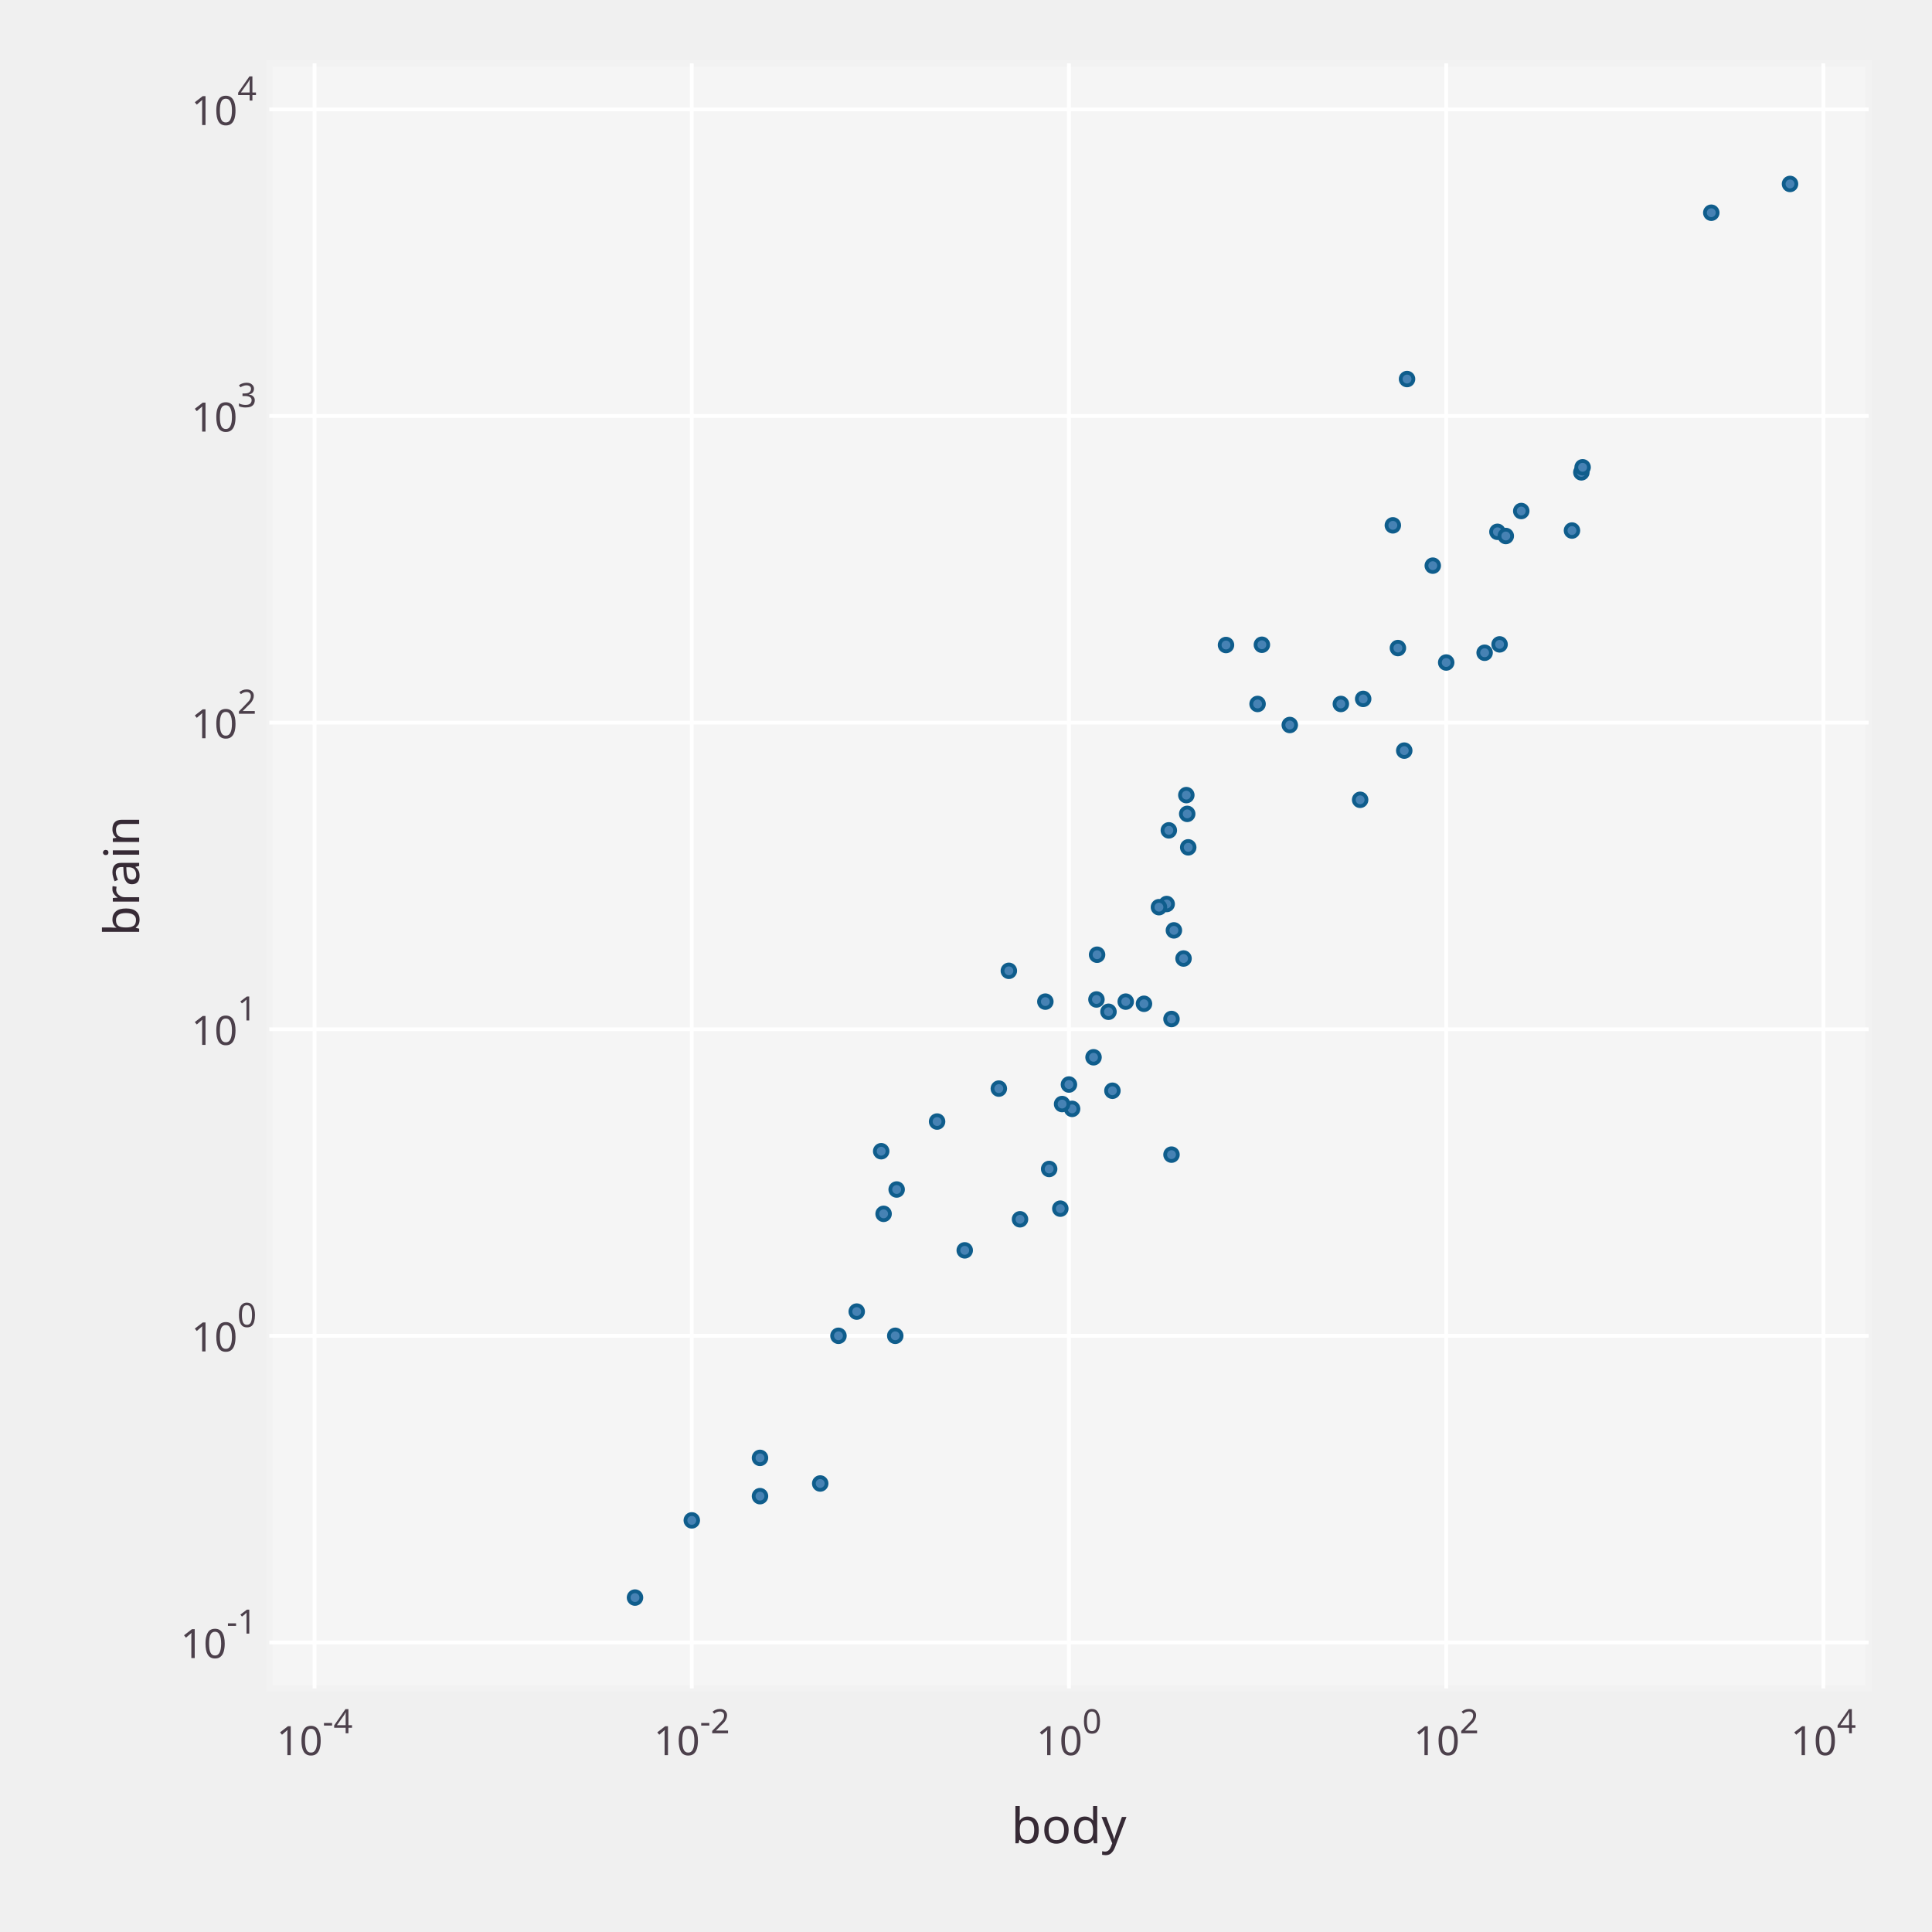
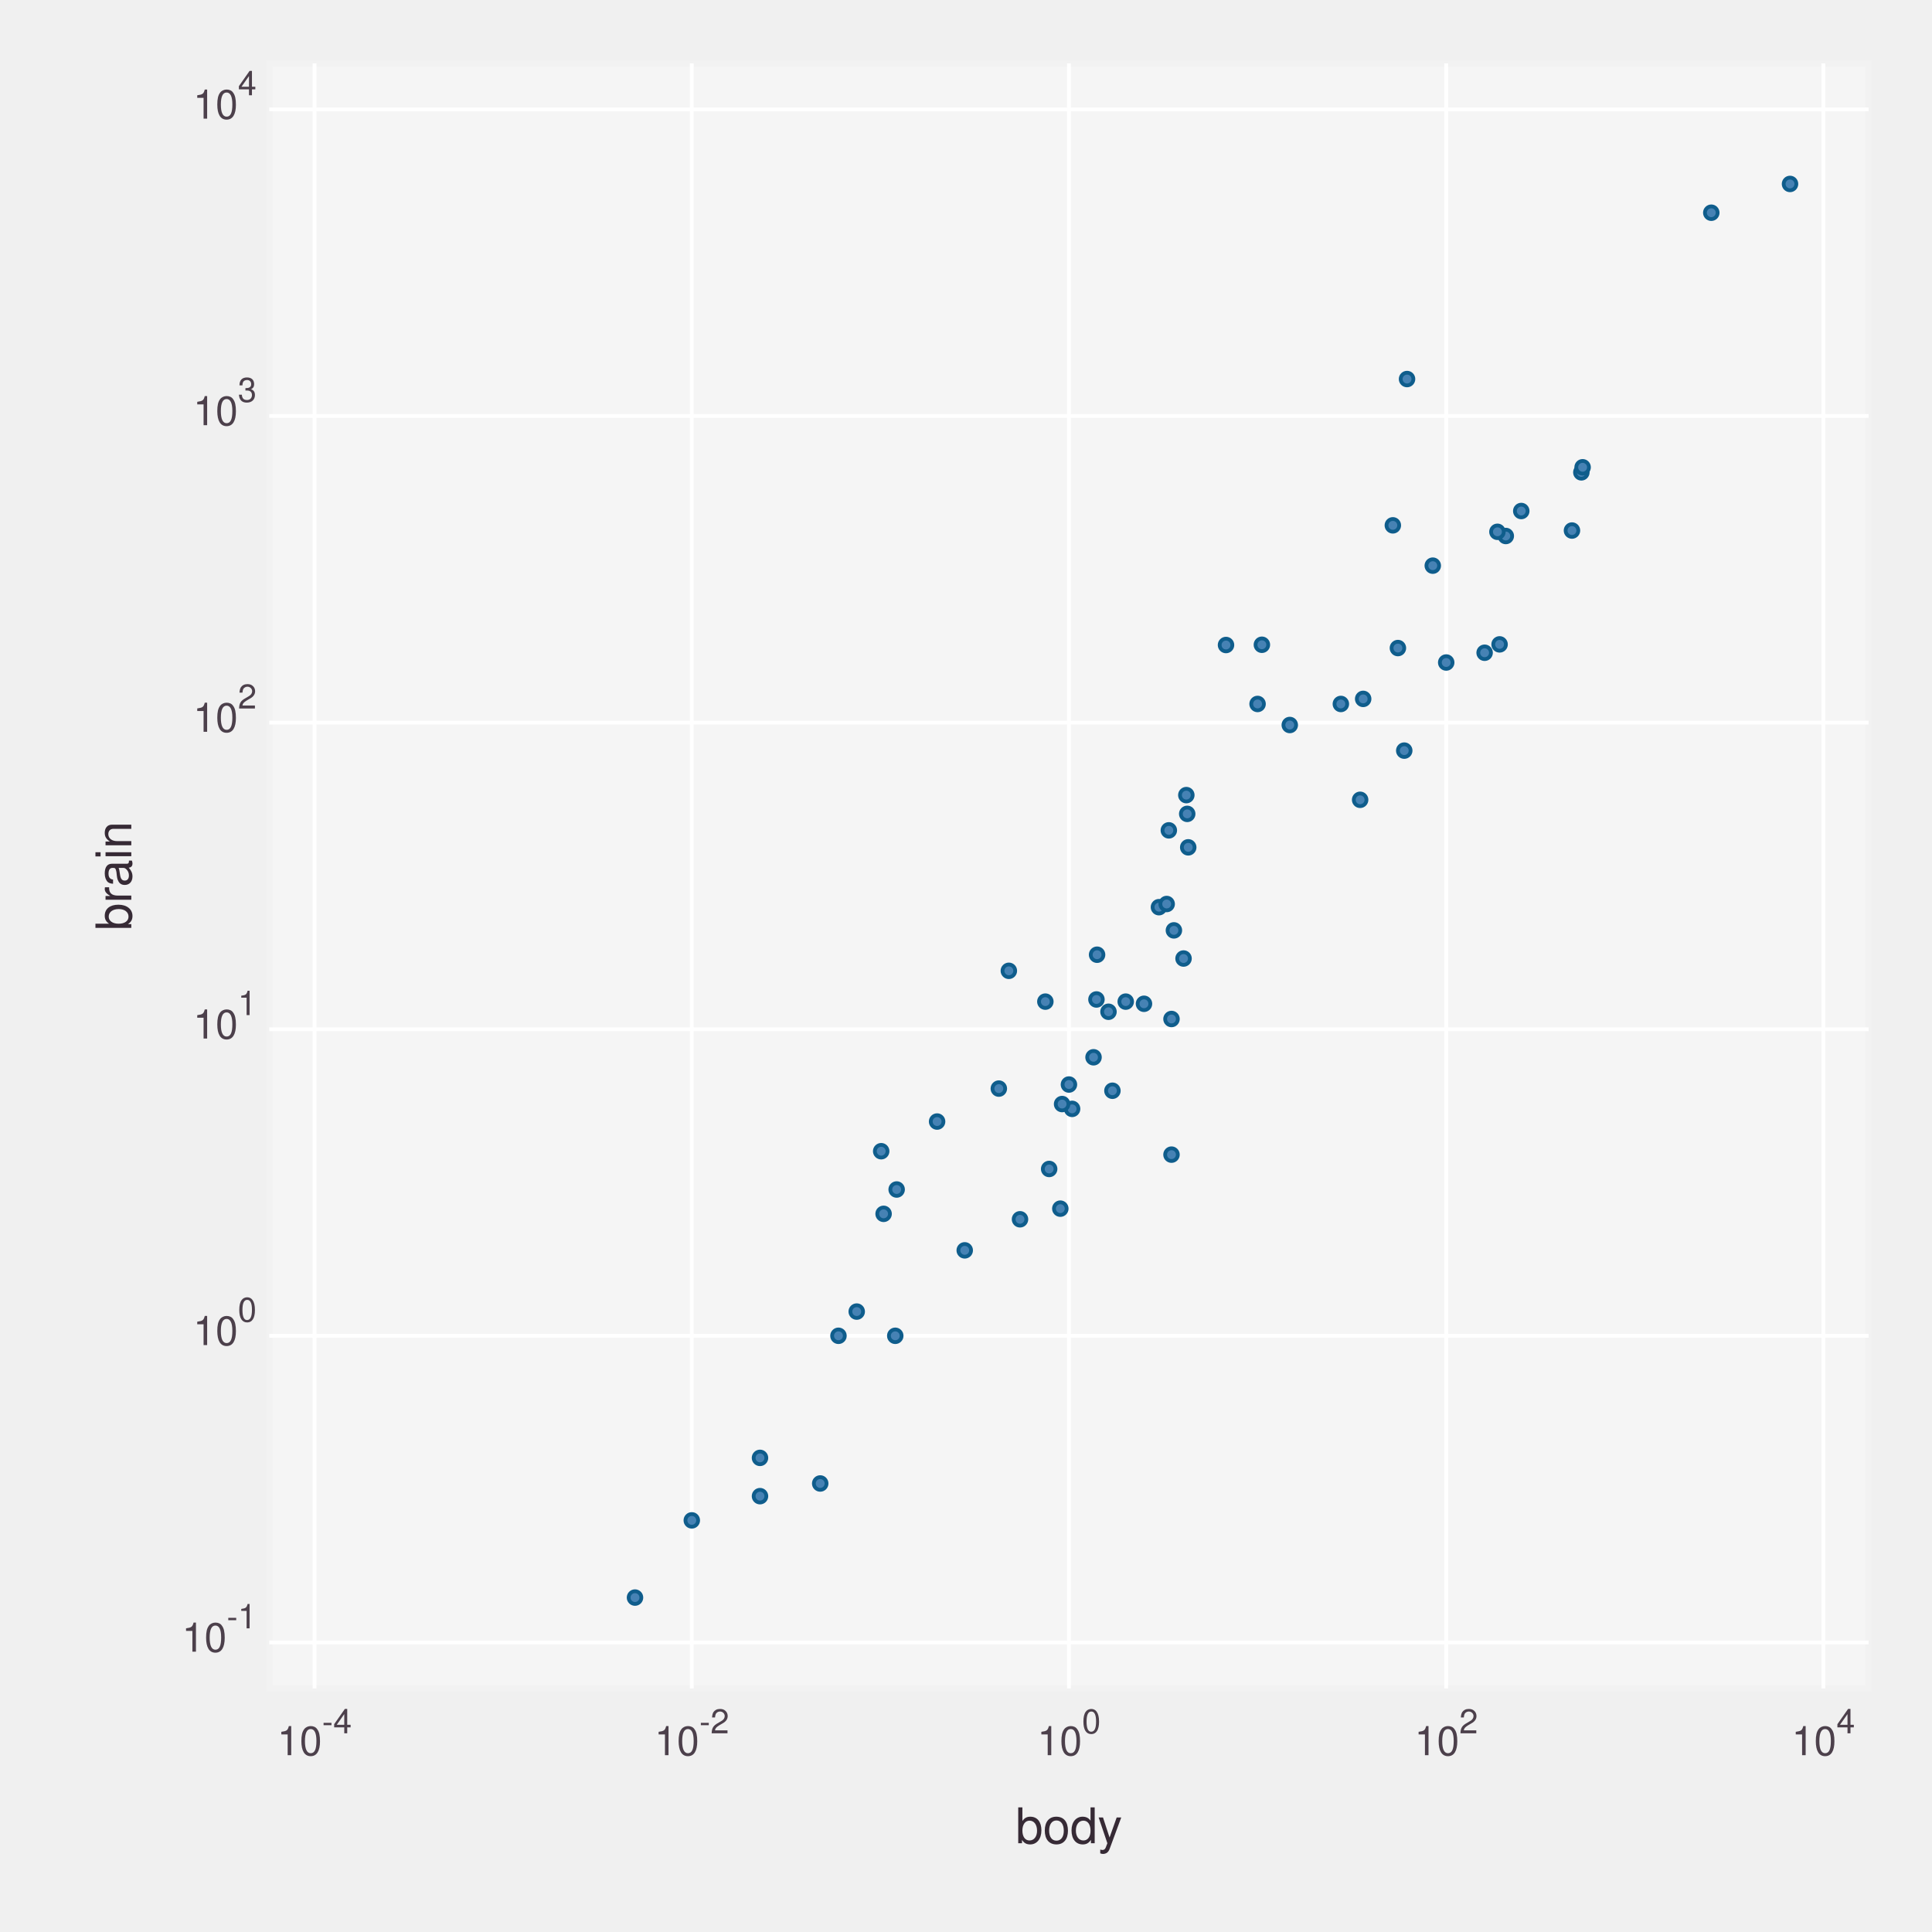
<svg xmlns="http://www.w3.org/2000/svg" version="1.1" width="152.4mm" height="152.4mm" viewBox="0 0 152.4 152.4" style="stroke:black;fill:black" stroke-width="0.5">
-   <g stroke="#F2F2F2" fill="#F5F5F5">
-     <path d="M 21.24 5 L 147.4 5 147.4 133.19 21.24 133.19 z" />
-     <g stroke="#FFFFFF" stroke-width="0.3">
-       <path d="M54.57,5 L 54.57 133.19" />
-       <path d="M143.83,5 L 143.83 133.19" />
-       <path d="M84.32,5 L 84.32 133.19" />
-       <path d="M114.08,5 L 114.08 133.19" />
-       <path d="M24.81,5 L 24.81 133.19" />
-     </g>
-     <g stroke="#FFFFFF" stroke-width="0.3">
-       <path d="M21.24,32.81 L 147.4 32.81" />
-       <path d="M21.24,129.56 L 147.4 129.56" />
-       <path d="M21.24,105.37 L 147.4 105.37" />
-       <path d="M21.24,8.63 L 147.4 8.63" />
-       <path d="M21.24,57 L 147.4 57" />
-       <path d="M21.24,81.19 L 147.4 81.19" />
+   <g>
+     <g stroke="none" fill="#4C404B" font-size="3.18" font-family="Source Sans Pro,PT Sans,Helvetica Neue,Helvetica,sans">
+       <text x="20.24" y="32.81" text-anchor="end" style="dominant-baseline:central">10<tspan baseline-shift="1.723" font-size="83.333%">3</tspan>
+       </text>
+       <text x="20.24" y="129.56" text-anchor="end" style="dominant-baseline:central">10<tspan baseline-shift="1.723" font-size="83.333%">-1</tspan>
+       </text>
+       <text x="20.24" y="105.37" text-anchor="end" style="dominant-baseline:central">10<tspan baseline-shift="1.723" font-size="83.333%">0</tspan>
+       </text>
+       <text x="20.24" y="8.63" text-anchor="end" style="dominant-baseline:central">10<tspan baseline-shift="1.723" font-size="83.333%">4</tspan>
+       </text>
+       <text x="20.24" y="57" text-anchor="end" style="dominant-baseline:central">10<tspan baseline-shift="1.723" font-size="83.333%">2</tspan>
+       </text>
+       <text x="20.24" y="81.19" text-anchor="end" style="dominant-baseline:central">10<tspan baseline-shift="1.723" font-size="83.333%">1</tspan>
+       </text>
+     </g>
+     <g stroke="none" fill="#362A35" font-size="3.88" font-family="Source Sans Pro,PT Sans,Helvetica Neue,Helvetica,sans">
+       <text x="9.47" y="69.09" text-anchor="middle" style="dominant-baseline:central" transform="rotate(-90, 9.47, 69.09)">brain</text>
+     </g>
+     <g stroke="none" fill="#362A35" font-size="3.88" font-family="Source Sans Pro,PT Sans,Helvetica Neue,Helvetica,sans">
+       <text x="84.32" y="145.4" text-anchor="middle">body</text>
+     </g>
+     <g stroke="none" fill="#4C404B" font-size="3.18" font-family="Source Sans Pro,PT Sans,Helvetica Neue,Helvetica,sans">
+       <text x="54.57" y="138.45" text-anchor="middle">10<tspan baseline-shift="1.723" font-size="83.333%">-2</tspan>
+       </text>
+       <text x="143.83" y="138.45" text-anchor="middle">10<tspan baseline-shift="1.723" font-size="83.333%">4</tspan>
+       </text>
+       <text x="84.32" y="138.45" text-anchor="middle">10<tspan baseline-shift="1.723" font-size="83.333%">0</tspan>
+       </text>
+       <text x="114.08" y="138.45" text-anchor="middle">10<tspan baseline-shift="1.723" font-size="83.333%">2</tspan>
+       </text>
+       <text x="24.81" y="138.45" text-anchor="middle">10<tspan baseline-shift="1.723" font-size="83.333%">-4</tspan>
+       </text>
+     </g>
+     <g stroke="#F2F2F2" fill="#F5F5F5">
+       <path d="M 21.24 5 L 147.4 5 147.4 133.19 21.24 133.19 z" />
+       <g stroke="#FFFFFF" stroke-width="0.3">
+         <path d="M21.24,32.81 L 147.4 32.81" />
+         <path d="M21.24,129.56 L 147.4 129.56" />
+         <path d="M21.24,105.37 L 147.4 105.37" />
+         <path d="M21.24,8.63 L 147.4 8.63" />
+         <path d="M21.24,57 L 147.4 57" />
+         <path d="M21.24,81.19 L 147.4 81.19" />
+       </g>
+       <g stroke="#FFFFFF" stroke-width="0.3">
+         <path d="M54.57,5 L 54.57 133.19" />
+         <path d="M143.83,5 L 143.83 133.19" />
+         <path d="M84.32,5 L 84.32 133.19" />
+         <path d="M114.08,5 L 114.08 133.19" />
+         <path d="M24.81,5 L 24.81 133.19" />
+       </g>
+     </g>
+     <g stroke-width="0.3">
+       <g fill="#4682B4" stroke="#0F5D8C" class="color_group_RGB(0.27450980392156865,0.5098039215686274,0.7058823529411765)">
+         <g id="id844" class="geometry">
+           <circle cx="69.7" cy="95.75" r="0.5" />
+         </g>
+         <g id="id840" class="geometry">
+           <circle cx="83.64" cy="95.34" r="0.5" />
+         </g>
+         <g id="id836" class="geometry">
+           <circle cx="91.42" cy="71.56" r="0.5" />
+         </g>
+         <g id="id832" class="geometry">
+           <circle cx="64.7" cy="117.02" r="0.5" />
+         </g>
+         <g id="id828" class="geometry">
+           <circle cx="67.58" cy="103.46" r="0.5" />
+         </g>
+         <g id="id824" class="geometry">
+           <circle cx="93.73" cy="66.84" r="0.5" />
+         </g>
+         <g id="id820" class="geometry">
+           <circle cx="110.77" cy="59.21" r="0.5" />
+         </g>
+         <g id="id816" class="geometry">
+           <circle cx="99.54" cy="50.86" r="0.5" />
+         </g>
+         <g id="id812" class="geometry">
+           <circle cx="114.08" cy="52.26" r="0.5" />
+         </g>
+         <g id="id808" class="geometry">
+           <circle cx="90.24" cy="79.18" r="0.5" />
+         </g>
+         <g id="id804" class="geometry">
+           <circle cx="86.49" cy="78.84" r="0.5" />
+         </g>
+         <g id="id800" class="geometry">
+           <circle cx="59.95" cy="115" r="0.5" />
+         </g>
+         <g id="id796" class="geometry">
+           <circle cx="93.36" cy="75.61" r="0.5" />
+         </g>
+         <g id="id792" class="geometry">
+           <circle cx="96.71" cy="50.88" r="0.5" />
+         </g>
+         <g id="id788" class="geometry">
+           <circle cx="141.2" cy="14.51" r="0.5" />
+         </g>
+         <g id="id784" class="geometry">
+           <circle cx="82.46" cy="79.01" r="0.5" />
+         </g>
+         <g id="id780" class="geometry">
+           <circle cx="118.78" cy="42.28" r="0.5" />
+         </g>
+         <g id="id776" class="geometry">
+           <circle cx="86.54" cy="75.31" r="0.5" />
+         </g>
+         <g id="id772" class="geometry">
+           <circle cx="92.03" cy="71.31" r="0.5" />
+         </g>
+         <g id="id768" class="geometry">
+           <circle cx="82.76" cy="92.21" r="0.5" />
+         </g>
+         <g id="id764" class="geometry">
+           <circle cx="118.12" cy="41.95" r="0.5" />
+         </g>
+         <g id="id760" class="geometry">
+           <circle cx="134.99" cy="16.78" r="0.5" />
+         </g>
+         <g id="id756" class="geometry">
+           <circle cx="88.8" cy="79.01" r="0.5" />
+         </g>
+         <g id="id752" class="geometry">
+           <circle cx="66.14" cy="105.37" r="0.5" />
+         </g>
+         <g id="id748" class="geometry">
+           <circle cx="84.32" cy="85.55" r="0.5" />
+         </g>
+         <g id="id744" class="geometry">
+           <circle cx="69.51" cy="90.81" r="0.5" />
+         </g>
+         <g id="id740" class="geometry">
+           <circle cx="93.58" cy="62.72" r="0.5" />
+         </g>
+         <g id="id736" class="geometry">
+           <circle cx="101.74" cy="57.19" r="0.5" />
+         </g>
+         <g id="id732" class="geometry">
+           <circle cx="107.53" cy="55.13" r="0.5" />
+         </g>
+         <g id="id728" class="geometry">
+           <circle cx="86.26" cy="83.4" r="0.5" />
+         </g>
+         <g id="id724" class="geometry">
+           <circle cx="92.2" cy="65.5" r="0.5" />
+         </g>
+         <g id="id726" class="geometry">
+           <circle cx="79.58" cy="76.58" r="0.5" />
+         </g>
+         <g id="id730" class="geometry">
+           <circle cx="124" cy="41.85" r="0.5" />
+         </g>
+         <g id="id734" class="geometry">
+           <circle cx="105.77" cy="55.53" r="0.5" />
+         </g>
+         <g id="id738" class="geometry">
+           <circle cx="84.57" cy="87.47" r="0.5" />
+         </g>
+         <g id="id742" class="geometry">
+           <circle cx="78.79" cy="85.87" r="0.5" />
+         </g>
+         <g id="id746" class="geometry">
+           <circle cx="83.78" cy="87.09" r="0.5" />
+         </g>
+         <g id="id750" class="geometry">
+           <circle cx="50.09" cy="126.02" r="0.5" />
+         </g>
+         <g id="id754" class="geometry">
+           <circle cx="92.41" cy="80.38" r="0.5" />
+         </g>
+         <g id="id758" class="geometry">
+           <circle cx="87.75" cy="86.04" r="0.5" />
+         </g>
+         <g id="id762" class="geometry">
+           <circle cx="59.95" cy="118.02" r="0.5" />
+         </g>
+         <g id="id766" class="geometry">
+           <circle cx="124.74" cy="37.26" r="0.5" />
+         </g>
+         <g id="id770" class="geometry">
+           <circle cx="99.2" cy="55.53" r="0.5" />
+         </g>
+         <g id="id774" class="geometry">
+           <circle cx="73.92" cy="88.47" r="0.5" />
+         </g>
+         <g id="id778" class="geometry">
+           <circle cx="124.84" cy="36.86" r="0.5" />
+         </g>
+         <g id="id782" class="geometry">
+           <circle cx="113.02" cy="44.62" r="0.5" />
+         </g>
+         <g id="id786" class="geometry">
+           <circle cx="110.99" cy="29.9" r="0.5" />
+         </g>
+         <g id="id790" class="geometry">
+           <circle cx="92.41" cy="91.08" r="0.5" />
+         </g>
+         <g id="id794" class="geometry">
+           <circle cx="107.29" cy="63.09" r="0.5" />
+         </g>
+         <g id="id798" class="geometry">
+           <circle cx="70.62" cy="105.37" r="0.5" />
+         </g>
+         <g id="id802" class="geometry">
+           <circle cx="54.57" cy="119.93" r="0.5" />
+         </g>
+         <g id="id806" class="geometry">
+           <circle cx="120" cy="40.31" r="0.5" />
+         </g>
+         <g id="id810" class="geometry">
+           <circle cx="110.27" cy="51.12" r="0.5" />
+         </g>
+         <g id="id814" class="geometry">
+           <circle cx="109.87" cy="41.44" r="0.5" />
+         </g>
+         <g id="id818" class="geometry">
+           <circle cx="80.46" cy="96.18" r="0.5" />
+         </g>
+         <g id="id822" class="geometry">
+           <circle cx="92.6" cy="73.39" r="0.5" />
+         </g>
+         <g id="id826" class="geometry">
+           <circle cx="76.1" cy="98.63" r="0.5" />
+         </g>
+         <g id="id830" class="geometry">
+           <circle cx="70.73" cy="93.83" r="0.5" />
+         </g>
+         <g id="id834" class="geometry">
+           <circle cx="118.29" cy="50.83" r="0.5" />
+         </g>
+         <g id="id838" class="geometry">
+           <circle cx="117.11" cy="51.49" r="0.5" />
+         </g>
+         <g id="id842" class="geometry">
+           <circle cx="87.44" cy="79.81" r="0.5" />
+         </g>
+         <g id="id846" class="geometry">
+           <circle cx="93.65" cy="64.2" r="0.5" />
+         </g>
+       </g>
+     </g>
+     <g stroke="none" visibility="hidden" font-size="3.18" font-family="Source Sans Pro,PT Sans,Helvetica Neue,Helvetica,sans">
+       <g id="id845">
+         <text x="69.7" y="94.25" text-anchor="middle">10<tspan baseline-shift="1.723" font-size="83.333%">-0.983</tspan>, 10<tspan baseline-shift="1.723" font-size="83.333%">0.39794</tspan>
+         </text>
+       </g>
+       <g id="id841">
+         <text x="83.64" y="93.84" text-anchor="middle">10<tspan baseline-shift="1.723" font-size="83.333%">-0.0458</tspan>, 10<tspan baseline-shift="1.723" font-size="83.333%">0.414973</tspan>
+         </text>
+       </g>
+       <g id="id837">
+         <text x="91.42" y="70.06" text-anchor="middle">10<tspan baseline-shift="1.723" font-size="83.333%">0.477121</tspan>, 10<tspan baseline-shift="1.723" font-size="83.333%">1.39794</tspan>
+         </text>
+       </g>
+       <g id="id833">
+         <text x="64.7" y="115.52" text-anchor="middle">10<tspan baseline-shift="1.723" font-size="83.333%">-1.3188</tspan>, 10<tspan baseline-shift="1.723" font-size="83.333%">-0.4815</tspan>
+         </text>
+       </g>
+       <g id="id829">
+         <text x="67.58" y="101.96" text-anchor="middle">10<tspan baseline-shift="1.723" font-size="83.333%">-1.1249</tspan>, 10<tspan baseline-shift="1.723" font-size="83.333%">0.0792</tspan>
+         </text>
+       </g>
+       <g id="id825">
+         <text x="93.73" y="65.34" text-anchor="middle">10<tspan baseline-shift="1.723" font-size="83.333%">0.632255</tspan>, 10<tspan baseline-shift="1.723" font-size="83.333%">1.593286</tspan>
+         </text>
+       </g>
+       <g id="id821">
+         <text x="110.77" y="57.71" text-anchor="middle">10<tspan baseline-shift="1.723" font-size="83.333%">1.778151</tspan>, 10<tspan baseline-shift="1.723" font-size="83.333%">1.908485</tspan>
+         </text>
+       </g>
+       <g id="id817">
+         <text x="99.54" y="49.36" text-anchor="middle">10<tspan baseline-shift="1.723" font-size="83.333%">1.023252</tspan>, 10<tspan baseline-shift="1.723" font-size="83.333%">2.254064</tspan>
+         </text>
+       </g>
+       <g id="id813">
+         <text x="114.08" y="50.76" text-anchor="middle">10<tspan baseline-shift="1.723" font-size="83.333%">2</tspan>, 10<tspan baseline-shift="1.723" font-size="83.333%">2.1959</tspan>
+         </text>
+       </g>
+       <g id="id809">
+         <text x="90.24" y="77.68" text-anchor="middle">10<tspan baseline-shift="1.723" font-size="83.333%">0.39794</tspan>, 10<tspan baseline-shift="1.723" font-size="83.333%">1.082785</tspan>
+         </text>
+       </g>
+       <g id="id805">
+         <text x="86.49" y="77.34" text-anchor="middle">10<tspan baseline-shift="1.723" font-size="83.333%">0.146128</tspan>, 10<tspan baseline-shift="1.723" font-size="83.333%">1.09691</tspan>
+         </text>
+       </g>
+       <g id="id801">
+         <text x="59.95" y="113.5" text-anchor="middle">10<tspan baseline-shift="1.723" font-size="83.333%">-1.6383</tspan>, 10<tspan baseline-shift="1.723" font-size="83.333%">-0.3979</tspan>
+         </text>
+       </g>
+       <g id="id797">
+         <text x="93.36" y="74.11" text-anchor="middle">10<tspan baseline-shift="1.723" font-size="83.333%">0.607455</tspan>, 10<tspan baseline-shift="1.723" font-size="83.333%">1.230449</tspan>
+         </text>
+       </g>
+       <g id="id793">
+         <text x="96.71" y="49.38" text-anchor="middle">10<tspan baseline-shift="1.723" font-size="83.333%">0.832509</tspan>, 10<tspan baseline-shift="1.723" font-size="83.333%">2.252853</tspan>
+         </text>
+       </g>
+       <g id="id789">
+         <text x="141.2" y="13.01" text-anchor="middle">10<tspan baseline-shift="1.723" font-size="83.333%">3.823083</tspan>, 10<tspan baseline-shift="1.723" font-size="83.333%">3.756788</tspan>
+         </text>
+       </g>
+       <g id="id785">
+         <text x="82.46" y="77.51" text-anchor="middle">10<tspan baseline-shift="1.723" font-size="83.333%">-0.1249</tspan>, 10<tspan baseline-shift="1.723" font-size="83.333%">1.089905</tspan>
+         </text>
+       </g>
+       <g id="id781">
+         <text x="118.78" y="40.78" text-anchor="middle">10<tspan baseline-shift="1.723" font-size="83.333%">2.31597</tspan>, 10<tspan baseline-shift="1.723" font-size="83.333%">2.608526</tspan>
+         </text>
+       </g>
+       <g id="id777">
+         <text x="86.54" y="73.81" text-anchor="middle">10<tspan baseline-shift="1.723" font-size="83.333%">0.149219</tspan>, 10<tspan baseline-shift="1.723" font-size="83.333%">1.243038</tspan>
+         </text>
+       </g>
+       <g id="id773">
+         <text x="92.03" y="69.81" text-anchor="middle">10<tspan baseline-shift="1.723" font-size="83.333%">0.518514</tspan>, 10<tspan baseline-shift="1.723" font-size="83.333%">1.40824</tspan>
+         </text>
+       </g>
+       <g id="id769">
+         <text x="82.76" y="90.71" text-anchor="middle">10<tspan baseline-shift="1.723" font-size="83.333%">-0.1051</tspan>, 10<tspan baseline-shift="1.723" font-size="83.333%">0.544068</tspan>
+         </text>
+       </g>
+       <g id="id765">
+         <text x="118.12" y="40.45" text-anchor="middle">10<tspan baseline-shift="1.723" font-size="83.333%">2.272074</tspan>, 10<tspan baseline-shift="1.723" font-size="83.333%">2.622214</tspan>
+         </text>
+       </g>
+       <g id="id761">
+         <text x="134.99" y="15.28" text-anchor="middle">10<tspan baseline-shift="1.723" font-size="83.333%">3.406029</tspan>, 10<tspan baseline-shift="1.723" font-size="83.333%">3.663041</tspan>
+         </text>
+       </g>
+       <g id="id757">
+         <text x="88.8" y="77.51" text-anchor="middle">10<tspan baseline-shift="1.723" font-size="83.333%">0.30103</tspan>, 10<tspan baseline-shift="1.723" font-size="83.333%">1.089905</tspan>
+         </text>
+       </g>
+       <g id="id753">
+         <text x="66.14" y="103.87" text-anchor="middle">10<tspan baseline-shift="1.723" font-size="83.333%">-1.2218</tspan>, 10<tspan baseline-shift="1.723" font-size="83.333%">0</tspan>
+         </text>
+       </g>
+       <g id="id749">
+         <text x="84.32" y="84.05" text-anchor="middle">10<tspan baseline-shift="1.723" font-size="83.333%">0</tspan>, 10<tspan baseline-shift="1.723" font-size="83.333%">0.819544</tspan>
+         </text>
+       </g>
+       <g id="id745">
+         <text x="69.51" y="89.31" text-anchor="middle">10<tspan baseline-shift="1.723" font-size="83.333%">-0.9957</tspan>, 10<tspan baseline-shift="1.723" font-size="83.333%">0.60206</tspan>
+         </text>
+       </g>
+       <g id="id741">
+         <text x="93.58" y="61.22" text-anchor="middle">10<tspan baseline-shift="1.723" font-size="83.333%">0.622214</tspan>, 10<tspan baseline-shift="1.723" font-size="83.333%">1.763428</tspan>
+         </text>
+       </g>
+       <g id="id737">
+         <text x="101.74" y="55.69" text-anchor="middle">10<tspan baseline-shift="1.723" font-size="83.333%">1.171141</tspan>, 10<tspan baseline-shift="1.723" font-size="83.333%">1.992111</tspan>
+         </text>
+       </g>
+       <g id="id733">
+         <text x="107.53" y="53.63" text-anchor="middle">10<tspan baseline-shift="1.723" font-size="83.333%">1.560265</tspan>, 10<tspan baseline-shift="1.723" font-size="83.333%">2.077368</tspan>
+         </text>
+       </g>
+       <g id="id729">
+         <text x="86.26" y="81.9" text-anchor="middle">10<tspan baseline-shift="1.723" font-size="83.333%">0.130334</tspan>, 10<tspan baseline-shift="1.723" font-size="83.333%">0.908485</tspan>
+         </text>
+       </g>
+       <g id="id725">
+         <text x="92.2" y="64" text-anchor="middle">10<tspan baseline-shift="1.723" font-size="83.333%">0.529559</tspan>, 10<tspan baseline-shift="1.723" font-size="83.333%">1.64836</tspan>
+         </text>
+       </g>
+       <g id="id727">
+         <text x="79.58" y="75.08" text-anchor="middle">10<tspan baseline-shift="1.723" font-size="83.333%">-0.3188</tspan>, 10<tspan baseline-shift="1.723" font-size="83.333%">1.190332</tspan>
+         </text>
+       </g>
+       <g id="id731">
+         <text x="124" y="40.35" text-anchor="middle">10<tspan baseline-shift="1.723" font-size="83.333%">2.667453</tspan>, 10<tspan baseline-shift="1.723" font-size="83.333%">2.62634</tspan>
+         </text>
+       </g>
+       <g id="id735">
+         <text x="105.77" y="54.03" text-anchor="middle">10<tspan baseline-shift="1.723" font-size="83.333%">1.441852</tspan>, 10<tspan baseline-shift="1.723" font-size="83.333%">2.060698</tspan>
+         </text>
+       </g>
+       <g id="id739">
+         <text x="84.57" y="85.97" text-anchor="middle">10<tspan baseline-shift="1.723" font-size="83.333%">0.017</tspan>, 10<tspan baseline-shift="1.723" font-size="83.333%">0.740363</tspan>
+         </text>
+       </g>
+       <g id="id743">
+         <text x="78.79" y="84.37" text-anchor="middle">10<tspan baseline-shift="1.723" font-size="83.333%">-0.3716</tspan>, 10<tspan baseline-shift="1.723" font-size="83.333%">0.80618</tspan>
+         </text>
+       </g>
+       <g id="id747">
+         <text x="83.78" y="85.59" text-anchor="middle">10<tspan baseline-shift="1.723" font-size="83.333%">-0.0362</tspan>, 10<tspan baseline-shift="1.723" font-size="83.333%">0.755875</tspan>
+         </text>
+       </g>
+       <g id="id751">
+         <text x="50.09" y="124.52" text-anchor="middle">10<tspan baseline-shift="1.723" font-size="83.333%">-2.301</tspan>, 10<tspan baseline-shift="1.723" font-size="83.333%">-0.8539</tspan>
+         </text>
+       </g>
+       <g id="id755">
+         <text x="92.41" y="78.88" text-anchor="middle">10<tspan baseline-shift="1.723" font-size="83.333%">0.544068</tspan>, 10<tspan baseline-shift="1.723" font-size="83.333%">1.033424</tspan>
+         </text>
+       </g>
+       <g id="id759">
+         <text x="87.75" y="84.54" text-anchor="middle">10<tspan baseline-shift="1.723" font-size="83.333%">0.230449</tspan>, 10<tspan baseline-shift="1.723" font-size="83.333%">0.799341</tspan>
+         </text>
+       </g>
+       <g id="id763">
+         <text x="59.95" y="116.52" text-anchor="middle">10<tspan baseline-shift="1.723" font-size="83.333%">-1.6383</tspan>, 10<tspan baseline-shift="1.723" font-size="83.333%">-0.5229</tspan>
+         </text>
+       </g>
+       <g id="id767">
+         <text x="124.74" y="35.76" text-anchor="middle">10<tspan baseline-shift="1.723" font-size="83.333%">2.716838</tspan>, 10<tspan baseline-shift="1.723" font-size="83.333%">2.816241</tspan>
+         </text>
+       </g>
+       <g id="id771">
+         <text x="99.2" y="54.03" text-anchor="middle">10<tspan baseline-shift="1.723" font-size="83.333%">1</tspan>, 10<tspan baseline-shift="1.723" font-size="83.333%">2.060698</tspan>
+         </text>
+       </g>
+       <g id="id775">
+         <text x="73.92" y="86.97" text-anchor="middle">10<tspan baseline-shift="1.723" font-size="83.333%">-0.699</tspan>, 10<tspan baseline-shift="1.723" font-size="83.333%">0.69897</tspan>
+         </text>
+       </g>
+       <g id="id779">
+         <text x="124.84" y="35.36" text-anchor="middle">10<tspan baseline-shift="1.723" font-size="83.333%">2.723456</tspan>, 10<tspan baseline-shift="1.723" font-size="83.333%">2.832509</tspan>
+         </text>
+       </g>
+       <g id="id783">
+         <text x="113.02" y="43.12" text-anchor="middle">10<tspan baseline-shift="1.723" font-size="83.333%">1.929419</tspan>, 10<tspan baseline-shift="1.723" font-size="83.333%">2.511883</tspan>
+         </text>
+       </g>
+       <g id="id787">
+         <text x="110.99" y="28.4" text-anchor="middle">10<tspan baseline-shift="1.723" font-size="83.333%">1.792392</tspan>, 10<tspan baseline-shift="1.723" font-size="83.333%">3.120574</tspan>
+         </text>
+       </g>
+       <g id="id791">
+         <text x="92.41" y="89.58" text-anchor="middle">10<tspan baseline-shift="1.723" font-size="83.333%">0.544068</tspan>, 10<tspan baseline-shift="1.723" font-size="83.333%">0.591065</tspan>
+         </text>
+       </g>
+       <g id="id795">
+         <text x="107.29" y="61.59" text-anchor="middle">10<tspan baseline-shift="1.723" font-size="83.333%">1.544068</tspan>, 10<tspan baseline-shift="1.723" font-size="83.333%">1.748188</tspan>
+         </text>
+       </g>
+       <g id="id799">
+         <text x="70.62" y="103.87" text-anchor="middle">10<tspan baseline-shift="1.723" font-size="83.333%">-0.9208</tspan>, 10<tspan baseline-shift="1.723" font-size="83.333%">0</tspan>
+         </text>
+       </g>
+       <g id="id803">
+         <text x="54.57" y="118.43" text-anchor="middle">10<tspan baseline-shift="1.723" font-size="83.333%">-2</tspan>, 10<tspan baseline-shift="1.723" font-size="83.333%">-0.6021</tspan>
+         </text>
+       </g>
+       <g id="id807">
+         <text x="120" y="38.81" text-anchor="middle">10<tspan baseline-shift="1.723" font-size="83.333%">2.39794</tspan>, 10<tspan baseline-shift="1.723" font-size="83.333%">2.690196</tspan>
+         </text>
+       </g>
+       <g id="id811">
+         <text x="110.27" y="49.62" text-anchor="middle">10<tspan baseline-shift="1.723" font-size="83.333%">1.744293</tspan>, 10<tspan baseline-shift="1.723" font-size="83.333%">2.243038</tspan>
+         </text>
+       </g>
+       <g id="id815">
+         <text x="109.87" y="39.94" text-anchor="middle">10<tspan baseline-shift="1.723" font-size="83.333%">1.717338</tspan>, 10<tspan baseline-shift="1.723" font-size="83.333%">2.643453</tspan>
+         </text>
+       </g>
+       <g id="id819">
+         <text x="80.46" y="94.68" text-anchor="middle">10<tspan baseline-shift="1.723" font-size="83.333%">-0.2596</tspan>, 10<tspan baseline-shift="1.723" font-size="83.333%">0.380211</tspan>
+         </text>
+       </g>
+       <g id="id823">
+         <text x="92.6" y="71.89" text-anchor="middle">10<tspan baseline-shift="1.723" font-size="83.333%">0.556303</tspan>, 10<tspan baseline-shift="1.723" font-size="83.333%">1.322219</tspan>
+         </text>
+       </g>
+       <g id="id827">
+         <text x="76.1" y="97.13" text-anchor="middle">10<tspan baseline-shift="1.723" font-size="83.333%">-0.5528</tspan>, 10<tspan baseline-shift="1.723" font-size="83.333%">0.278754</tspan>
+         </text>
+       </g>
+       <g id="id831">
+         <text x="70.73" y="92.33" text-anchor="middle">10<tspan baseline-shift="1.723" font-size="83.333%">-0.9136</tspan>, 10<tspan baseline-shift="1.723" font-size="83.333%">0.477121</tspan>
+         </text>
+       </g>
+       <g id="id835">
+         <text x="118.29" y="49.33" text-anchor="middle">10<tspan baseline-shift="1.723" font-size="83.333%">2.283301</tspan>, 10<tspan baseline-shift="1.723" font-size="83.333%">2.255273</tspan>
+         </text>
+       </g>
+       <g id="id839">
+         <text x="117.11" y="49.99" text-anchor="middle">10<tspan baseline-shift="1.723" font-size="83.333%">2.20412</tspan>, 10<tspan baseline-shift="1.723" font-size="83.333%">2.227887</tspan>
+         </text>
+       </g>
+       <g id="id843">
+         <text x="87.44" y="78.31" text-anchor="middle">10<tspan baseline-shift="1.723" font-size="83.333%">0.209515</tspan>, 10<tspan baseline-shift="1.723" font-size="83.333%">1.056905</tspan>
+         </text>
+       </g>
+       <g id="id847">
+         <text x="93.65" y="62.7" text-anchor="middle">10<tspan baseline-shift="1.723" font-size="83.333%">0.626853</tspan>, 10<tspan baseline-shift="1.723" font-size="83.333%">1.702431</tspan>
+         </text>
+       </g>
+     </g>
+     <g stroke="none" opacity="0">
+       <g>
+         <path d="M 68.2 94.25 L 71.2 94.25 71.2 97.25 68.2 97.25 z" />
+       </g>
+       <g>
+         <path d="M 82.14 93.84 L 85.14 93.84 85.14 96.84 82.14 96.84 z" />
+       </g>
+       <g>
+         <path d="M 89.92 70.06 L 92.92 70.06 92.92 73.06 89.92 73.06 z" />
+       </g>
+       <g>
+         <path d="M 63.2 115.52 L 66.2 115.52 66.2 118.52 63.2 118.52 z" />
+       </g>
+       <g>
+         <path d="M 66.08 101.96 L 69.08 101.96 69.08 104.96 66.08 104.96 z" />
+       </g>
+       <g>
+         <path d="M 92.23 65.34 L 95.23 65.34 95.23 68.34 92.23 68.34 z" />
+       </g>
+       <g>
+         <path d="M 109.27 57.71 L 112.27 57.71 112.27 60.71 109.27 60.71 z" />
+       </g>
+       <g>
+         <path d="M 98.04 49.36 L 101.04 49.36 101.04 52.36 98.04 52.36 z" />
+       </g>
+       <g>
+         <path d="M 112.58 50.76 L 115.58 50.76 115.58 53.76 112.58 53.76 z" />
+       </g>
+       <g>
+         <path d="M 88.74 77.68 L 91.74 77.68 91.74 80.68 88.74 80.68 z" />
+       </g>
+       <g>
+         <path d="M 84.99 77.34 L 87.99 77.34 87.99 80.34 84.99 80.34 z" />
+       </g>
+       <g>
+         <path d="M 58.45 113.5 L 61.45 113.5 61.45 116.5 58.45 116.5 z" />
+       </g>
+       <g>
+         <path d="M 91.86 74.11 L 94.86 74.11 94.86 77.11 91.86 77.11 z" />
+       </g>
+       <g>
+         <path d="M 95.21 49.38 L 98.21 49.38 98.21 52.38 95.21 52.38 z" />
+       </g>
+       <g>
+         <path d="M 139.7 13.01 L 142.7 13.01 142.7 16.01 139.7 16.01 z" />
+       </g>
+       <g>
+         <path d="M 80.96 77.51 L 83.96 77.51 83.96 80.51 80.96 80.51 z" />
+       </g>
+       <g>
+         <path d="M 117.28 40.78 L 120.28 40.78 120.28 43.78 117.28 43.78 z" />
+       </g>
+       <g>
+         <path d="M 85.04 73.81 L 88.04 73.81 88.04 76.81 85.04 76.81 z" />
+       </g>
+       <g>
+         <path d="M 90.53 69.81 L 93.53 69.81 93.53 72.81 90.53 72.81 z" />
+       </g>
+       <g>
+         <path d="M 81.26 90.71 L 84.26 90.71 84.26 93.71 81.26 93.71 z" />
+       </g>
+       <g>
+         <path d="M 116.62 40.45 L 119.62 40.45 119.62 43.45 116.62 43.45 z" />
+       </g>
+       <g>
+         <path d="M 133.49 15.28 L 136.49 15.28 136.49 18.28 133.49 18.28 z" />
+       </g>
+       <g>
+         <path d="M 87.3 77.51 L 90.3 77.51 90.3 80.51 87.3 80.51 z" />
+       </g>
+       <g>
+         <path d="M 64.64 103.87 L 67.64 103.87 67.64 106.87 64.64 106.87 z" />
+       </g>
+       <g>
+         <path d="M 82.82 84.05 L 85.82 84.05 85.82 87.05 82.82 87.05 z" />
+       </g>
+       <g>
+         <path d="M 68.01 89.31 L 71.01 89.31 71.01 92.31 68.01 92.31 z" />
+       </g>
+       <g>
+         <path d="M 92.08 61.22 L 95.08 61.22 95.08 64.22 92.08 64.22 z" />
+       </g>
+       <g>
+         <path d="M 100.24 55.69 L 103.24 55.69 103.24 58.69 100.24 58.69 z" />
+       </g>
+       <g>
+         <path d="M 106.03 53.63 L 109.03 53.63 109.03 56.63 106.03 56.63 z" />
+       </g>
+       <g>
+         <path d="M 84.76 81.9 L 87.76 81.9 87.76 84.9 84.76 84.9 z" />
+       </g>
+       <g>
+         <path d="M 90.7 64 L 93.7 64 93.7 67 90.7 67 z" />
+       </g>
+       <g>
+         <path d="M 78.08 75.08 L 81.08 75.08 81.08 78.08 78.08 78.08 z" />
+       </g>
+       <g>
+         <path d="M 122.5 40.35 L 125.5 40.35 125.5 43.35 122.5 43.35 z" />
+       </g>
+       <g>
+         <path d="M 104.27 54.03 L 107.27 54.03 107.27 57.03 104.27 57.03 z" />
+       </g>
+       <g>
+         <path d="M 83.07 85.97 L 86.07 85.97 86.07 88.97 83.07 88.97 z" />
+       </g>
+       <g>
+         <path d="M 77.29 84.37 L 80.29 84.37 80.29 87.37 77.29 87.37 z" />
+       </g>
+       <g>
+         <path d="M 82.28 85.59 L 85.28 85.59 85.28 88.59 82.28 88.59 z" />
+       </g>
+       <g>
+         <path d="M 48.59 124.52 L 51.59 124.52 51.59 127.52 48.59 127.52 z" />
+       </g>
+       <g>
+         <path d="M 90.91 78.88 L 93.91 78.88 93.91 81.88 90.91 81.88 z" />
+       </g>
+       <g>
+         <path d="M 86.25 84.54 L 89.25 84.54 89.25 87.54 86.25 87.54 z" />
+       </g>
+       <g>
+         <path d="M 58.45 116.52 L 61.45 116.52 61.45 119.52 58.45 119.52 z" />
+       </g>
+       <g>
+         <path d="M 123.24 35.76 L 126.24 35.76 126.24 38.76 123.24 38.76 z" />
+       </g>
+       <g>
+         <path d="M 97.7 54.03 L 100.7 54.03 100.7 57.03 97.7 57.03 z" />
+       </g>
+       <g>
+         <path d="M 72.42 86.97 L 75.42 86.97 75.42 89.97 72.42 89.97 z" />
+       </g>
+       <g>
+         <path d="M 123.34 35.36 L 126.34 35.36 126.34 38.36 123.34 38.36 z" />
+       </g>
+       <g>
+         <path d="M 111.52 43.12 L 114.52 43.12 114.52 46.12 111.52 46.12 z" />
+       </g>
+       <g>
+         <path d="M 109.49 28.4 L 112.49 28.4 112.49 31.4 109.49 31.4 z" />
+       </g>
+       <g>
+         <path d="M 90.91 89.58 L 93.91 89.58 93.91 92.58 90.91 92.58 z" />
+       </g>
+       <g>
+         <path d="M 105.79 61.59 L 108.79 61.59 108.79 64.59 105.79 64.59 z" />
+       </g>
+       <g>
+         <path d="M 69.12 103.87 L 72.12 103.87 72.12 106.87 69.12 106.87 z" />
+       </g>
+       <g>
+         <path d="M 53.07 118.43 L 56.07 118.43 56.07 121.43 53.07 121.43 z" />
+       </g>
+       <g>
+         <path d="M 118.5 38.81 L 121.5 38.81 121.5 41.81 118.5 41.81 z" />
+       </g>
+       <g>
+         <path d="M 108.77 49.62 L 111.77 49.62 111.77 52.62 108.77 52.62 z" />
+       </g>
+       <g>
+         <path d="M 108.37 39.94 L 111.37 39.94 111.37 42.94 108.37 42.94 z" />
+       </g>
+       <g>
+         <path d="M 78.96 94.68 L 81.96 94.68 81.96 97.68 78.96 97.68 z" />
+       </g>
+       <g>
+         <path d="M 91.1 71.89 L 94.1 71.89 94.1 74.89 91.1 74.89 z" />
+       </g>
+       <g>
+         <path d="M 74.6 97.13 L 77.6 97.13 77.6 100.13 74.6 100.13 z" />
+       </g>
+       <g>
+         <path d="M 69.23 92.33 L 72.23 92.33 72.23 95.33 69.23 95.33 z" />
+       </g>
+       <g>
+         <path d="M 116.79 49.33 L 119.79 49.33 119.79 52.33 116.79 52.33 z" />
+       </g>
+       <g>
+         <path d="M 115.61 49.99 L 118.61 49.99 118.61 52.99 115.61 52.99 z" />
+       </g>
+       <g>
+         <path d="M 85.94 78.31 L 88.94 78.31 88.94 81.31 85.94 81.31 z" />
+       </g>
+       <g>
+         <path d="M 92.15 62.7 L 95.15 62.7 95.15 65.7 92.15 65.7 z" />
+       </g>
    </g>
  </g>
-   <g stroke="none" stroke-width="0.3">
-     <g fill="#4682B4" stroke="#0F5D8C" class="color_group_RGB(0.27450980392156865,0.5098039215686274,0.7058823529411765)">
-       <circle cx="92.2" cy="65.5" r="0.5" />
-       <circle cx="79.58" cy="76.58" r="0.5" />
-       <circle cx="86.26" cy="83.4" r="0.5" />
-       <circle cx="124" cy="41.85" r="0.5" />
-       <circle cx="107.53" cy="55.13" r="0.5" />
-       <circle cx="105.77" cy="55.53" r="0.5" />
-       <circle cx="101.74" cy="57.19" r="0.5" />
-       <circle cx="84.57" cy="87.47" r="0.5" />
-       <circle cx="93.58" cy="62.72" r="0.5" />
-       <circle cx="78.79" cy="85.87" r="0.5" />
-       <circle cx="69.51" cy="90.81" r="0.5" />
-       <circle cx="83.78" cy="87.09" r="0.5" />
-       <circle cx="84.32" cy="85.55" r="0.5" />
-       <circle cx="50.09" cy="126.02" r="0.5" />
-       <circle cx="66.14" cy="105.37" r="0.5" />
-       <circle cx="92.41" cy="80.38" r="0.5" />
-       <circle cx="88.8" cy="79.01" r="0.5" />
-       <circle cx="87.75" cy="86.04" r="0.5" />
-       <circle cx="134.99" cy="16.78" r="0.5" />
-       <circle cx="59.95" cy="118.02" r="0.5" />
-       <circle cx="118.12" cy="41.95" r="0.5" />
-       <circle cx="124.74" cy="37.26" r="0.5" />
-       <circle cx="82.76" cy="92.21" r="0.5" />
-       <circle cx="99.2" cy="55.53" r="0.5" />
-       <circle cx="92.03" cy="71.31" r="0.5" />
-       <circle cx="73.92" cy="88.47" r="0.5" />
-       <circle cx="86.54" cy="75.31" r="0.5" />
-       <circle cx="124.84" cy="36.86" r="0.5" />
-       <circle cx="118.78" cy="42.28" r="0.5" />
-       <circle cx="113.02" cy="44.62" r="0.5" />
-       <circle cx="82.46" cy="79.01" r="0.5" />
-       <circle cx="110.99" cy="29.9" r="0.5" />
-       <circle cx="141.2" cy="14.51" r="0.5" />
-       <circle cx="92.41" cy="91.08" r="0.5" />
-       <circle cx="96.71" cy="50.88" r="0.5" />
-       <circle cx="107.29" cy="63.09" r="0.5" />
-       <circle cx="93.36" cy="75.61" r="0.5" />
-       <circle cx="70.62" cy="105.37" r="0.5" />
-       <circle cx="59.95" cy="115" r="0.5" />
-       <circle cx="54.57" cy="119.93" r="0.5" />
-       <circle cx="86.49" cy="78.84" r="0.5" />
-       <circle cx="120" cy="40.31" r="0.5" />
-       <circle cx="90.24" cy="79.18" r="0.5" />
-       <circle cx="110.27" cy="51.12" r="0.5" />
-       <circle cx="114.08" cy="52.26" r="0.5" />
-       <circle cx="109.87" cy="41.44" r="0.5" />
-       <circle cx="99.54" cy="50.86" r="0.5" />
-       <circle cx="80.46" cy="96.18" r="0.5" />
-       <circle cx="110.77" cy="59.21" r="0.5" />
-       <circle cx="92.6" cy="73.39" r="0.5" />
-       <circle cx="93.73" cy="66.84" r="0.5" />
-       <circle cx="76.1" cy="98.63" r="0.5" />
-       <circle cx="67.58" cy="103.46" r="0.5" />
-       <circle cx="70.73" cy="93.83" r="0.5" />
-       <circle cx="64.7" cy="117.02" r="0.5" />
-       <circle cx="118.29" cy="50.83" r="0.5" />
-       <circle cx="91.42" cy="71.56" r="0.5" />
-       <circle cx="117.11" cy="51.49" r="0.5" />
-       <circle cx="83.64" cy="95.34" r="0.5" />
-       <circle cx="87.44" cy="79.81" r="0.5" />
-       <circle cx="69.7" cy="95.75" r="0.5" />
-       <circle cx="93.65" cy="64.2" r="0.5" />
-     </g>
-   </g>
-   <g stroke="none" fill="#4C404B" font-family="Source Sans Pro" font-size="3.18">
-     <text x="54.57" y="138.45" text-anchor="middle">10<tspan baseline-shift="1.723" font-size="83.333%">-2</tspan>
-     </text>
-     <text x="143.83" y="138.45" text-anchor="middle">10<tspan baseline-shift="1.723" font-size="83.333%">4</tspan>
-     </text>
-     <text x="84.32" y="138.45" text-anchor="middle">10<tspan baseline-shift="1.723" font-size="83.333%">0</tspan>
-     </text>
-     <text x="114.08" y="138.45" text-anchor="middle">10<tspan baseline-shift="1.723" font-size="83.333%">2</tspan>
-     </text>
-     <text x="24.81" y="138.45" text-anchor="middle">10<tspan baseline-shift="1.723" font-size="83.333%">-4</tspan>
-     </text>
-   </g>
-   <g stroke="none" fill="#362A35" font-family="Source Sans Pro" font-size="3.88">
-     <text x="84.32" y="145.4" text-anchor="middle">body</text>
-   </g>
-   <g stroke="none" fill="#362A35" font-family="Source Sans Pro" font-size="3.88">
-     <text x="9.47" y="69.09" text-anchor="middle" style="dominant-baseline:central" transform="rotate(-90, 9.47, 69.09)">brain</text>
-   </g>
-   <g stroke="none" fill="#4C404B" font-family="Source Sans Pro" font-size="3.18">
-     <text x="20.24" y="32.81" text-anchor="end" style="dominant-baseline:central">10<tspan baseline-shift="1.723" font-size="83.333%">3</tspan>
-     </text>
-     <text x="20.24" y="129.56" text-anchor="end" style="dominant-baseline:central">10<tspan baseline-shift="1.723" font-size="83.333%">-1</tspan>
-     </text>
-     <text x="20.24" y="105.37" text-anchor="end" style="dominant-baseline:central">10<tspan baseline-shift="1.723" font-size="83.333%">0</tspan>
-     </text>
-     <text x="20.24" y="8.63" text-anchor="end" style="dominant-baseline:central">10<tspan baseline-shift="1.723" font-size="83.333%">4</tspan>
-     </text>
-     <text x="20.24" y="57" text-anchor="end" style="dominant-baseline:central">10<tspan baseline-shift="1.723" font-size="83.333%">2</tspan>
-     </text>
-     <text x="20.24" y="81.19" text-anchor="end" style="dominant-baseline:central">10<tspan baseline-shift="1.723" font-size="83.333%">1</tspan>
-     </text>
-   </g>
+   <defs>
+     <filter id="panel-focus-filter" x="-20%" y="-20%" width="140%" height="140%">
+       <feFlood flood-color="#f5f5f5" flood-opacity="0.5" result="flood">
+         <animate id="panel-focus-filter-off-anim" attributeName="flood-opacity" attributeType="XML" fill="freeze" begin="indefinite" dur="0.2s" from="0.8" to="0.0" />
+         <animate id="panel-focus-filter-on-anim" attributeName="flood-opacity" attributeType="XML" fill="freeze" begin="indefinite" dur="0.1s" from="0.0" to="0.8" />
+       </feFlood>
+       <feComposite operator="atop" in="flood" in2="SourceGraphic" />
+     </filter>
+   </defs>
</svg>
